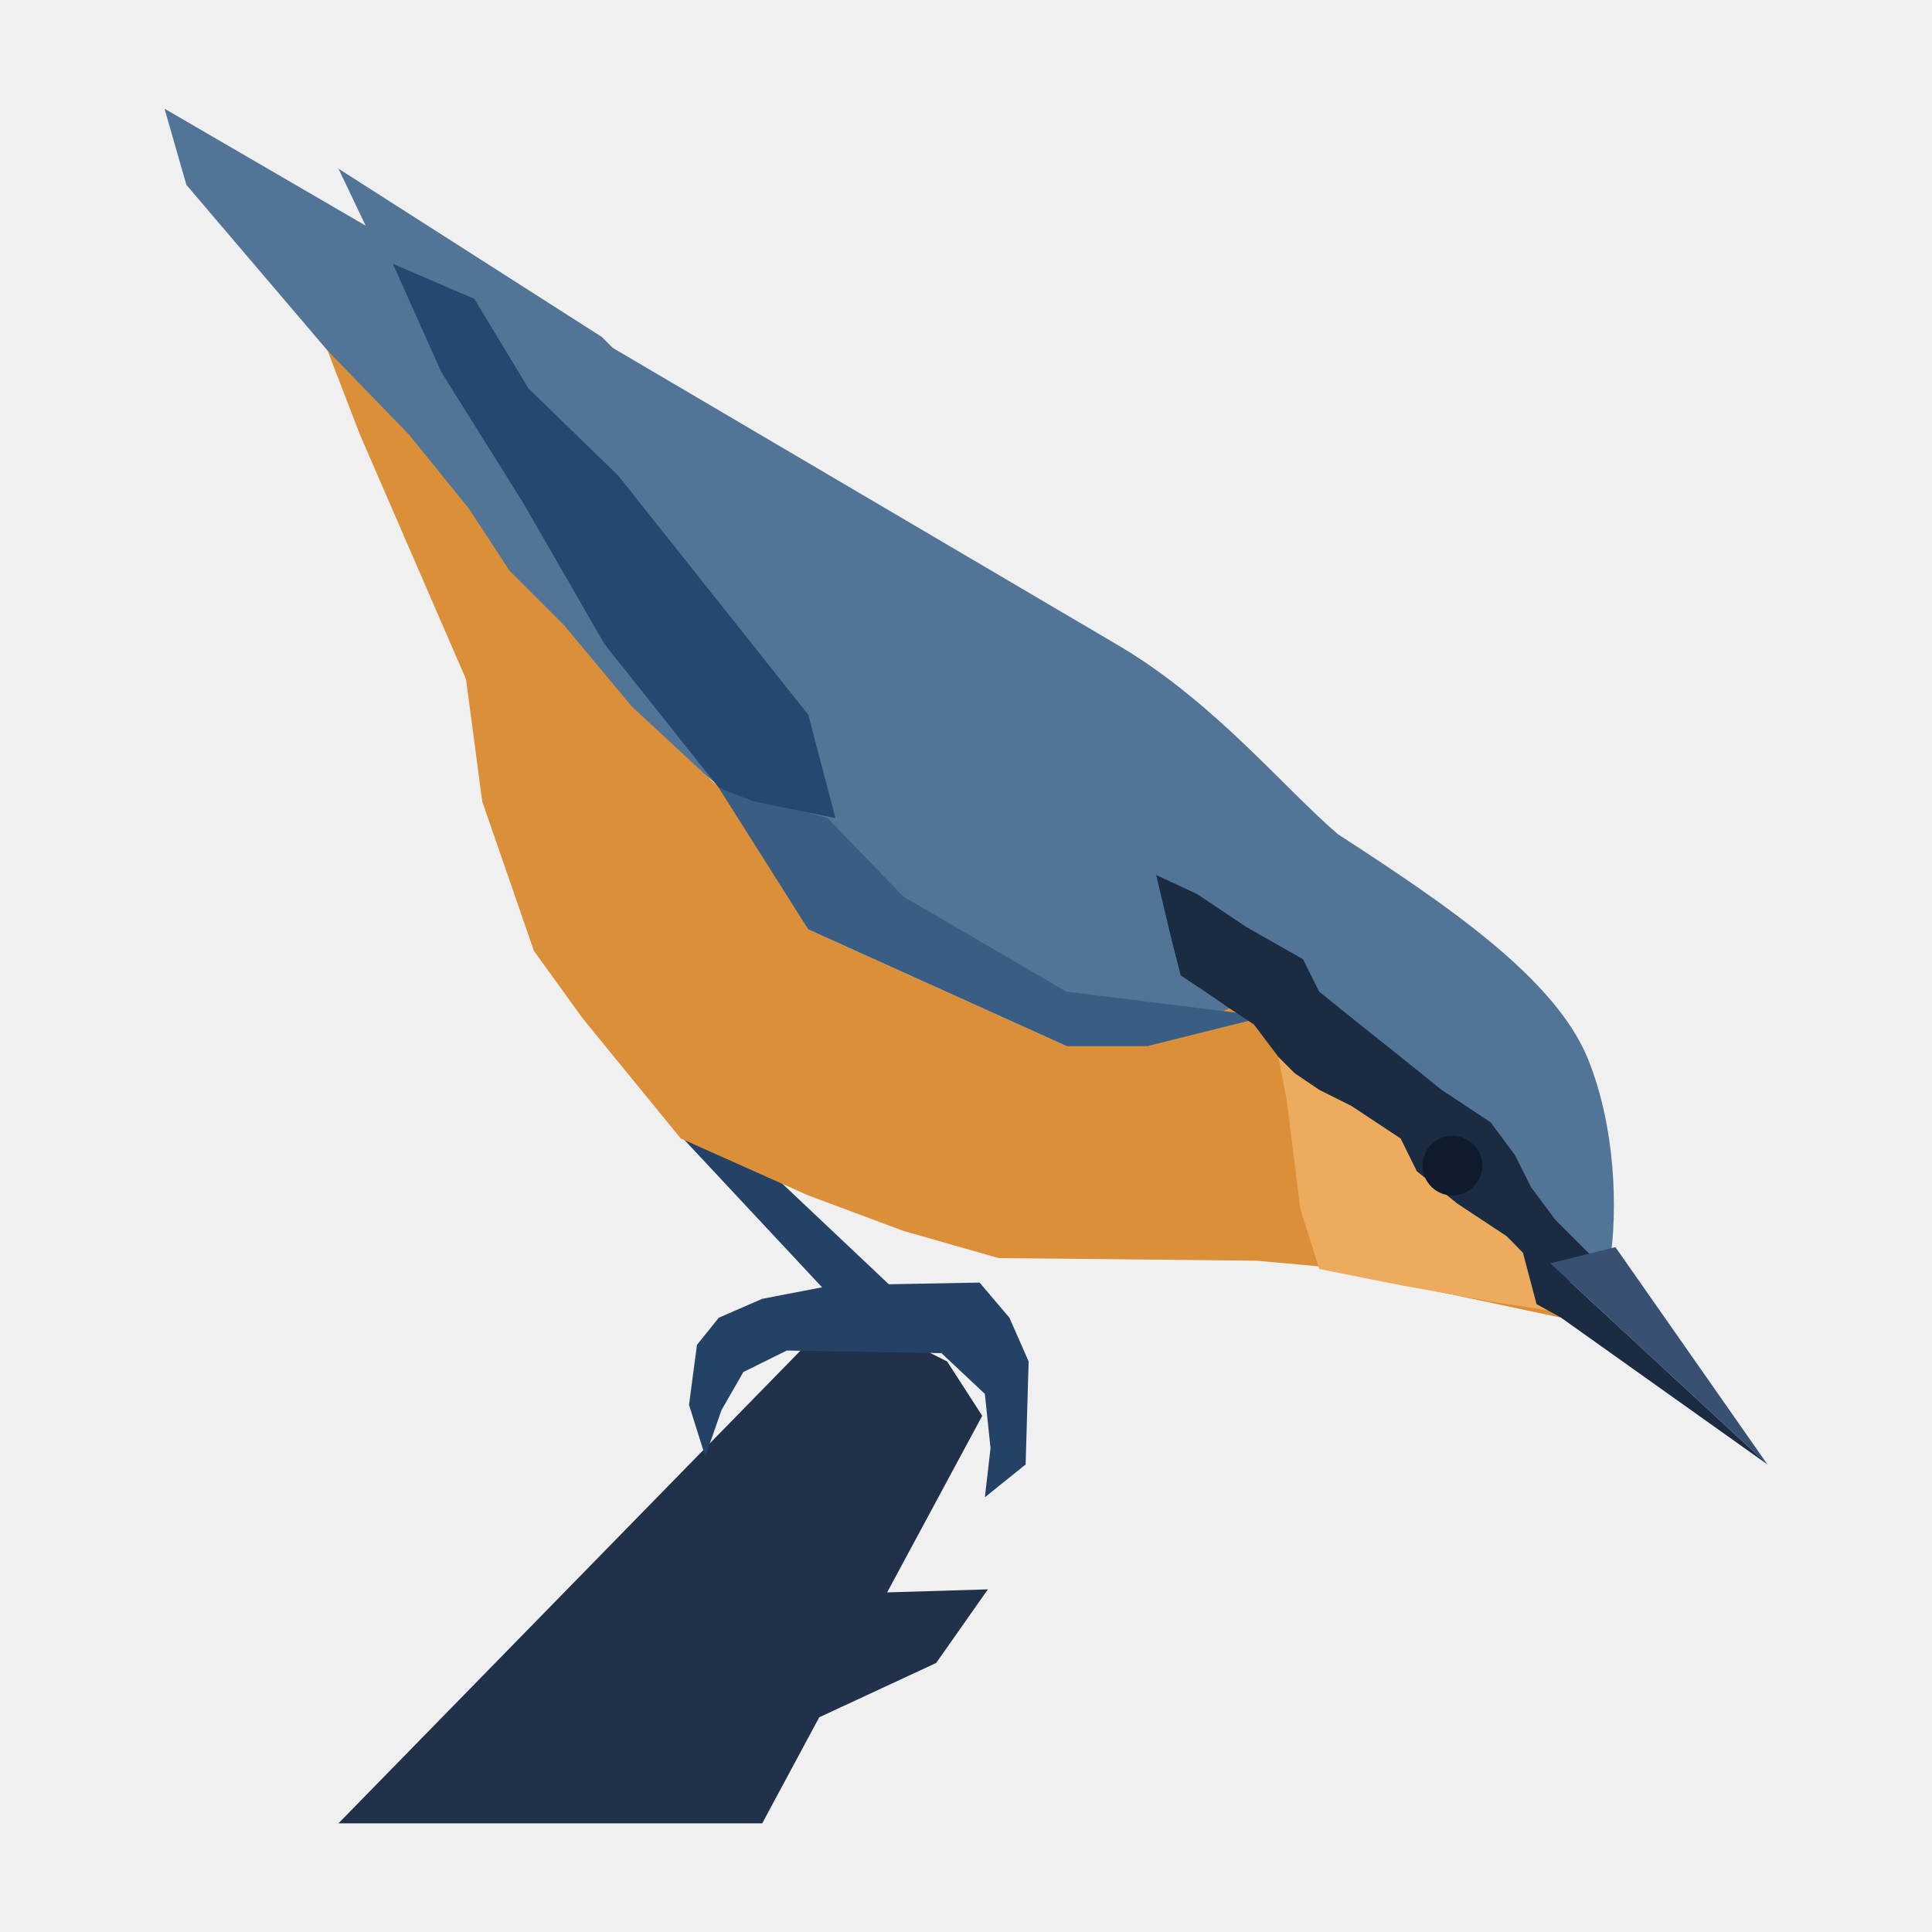
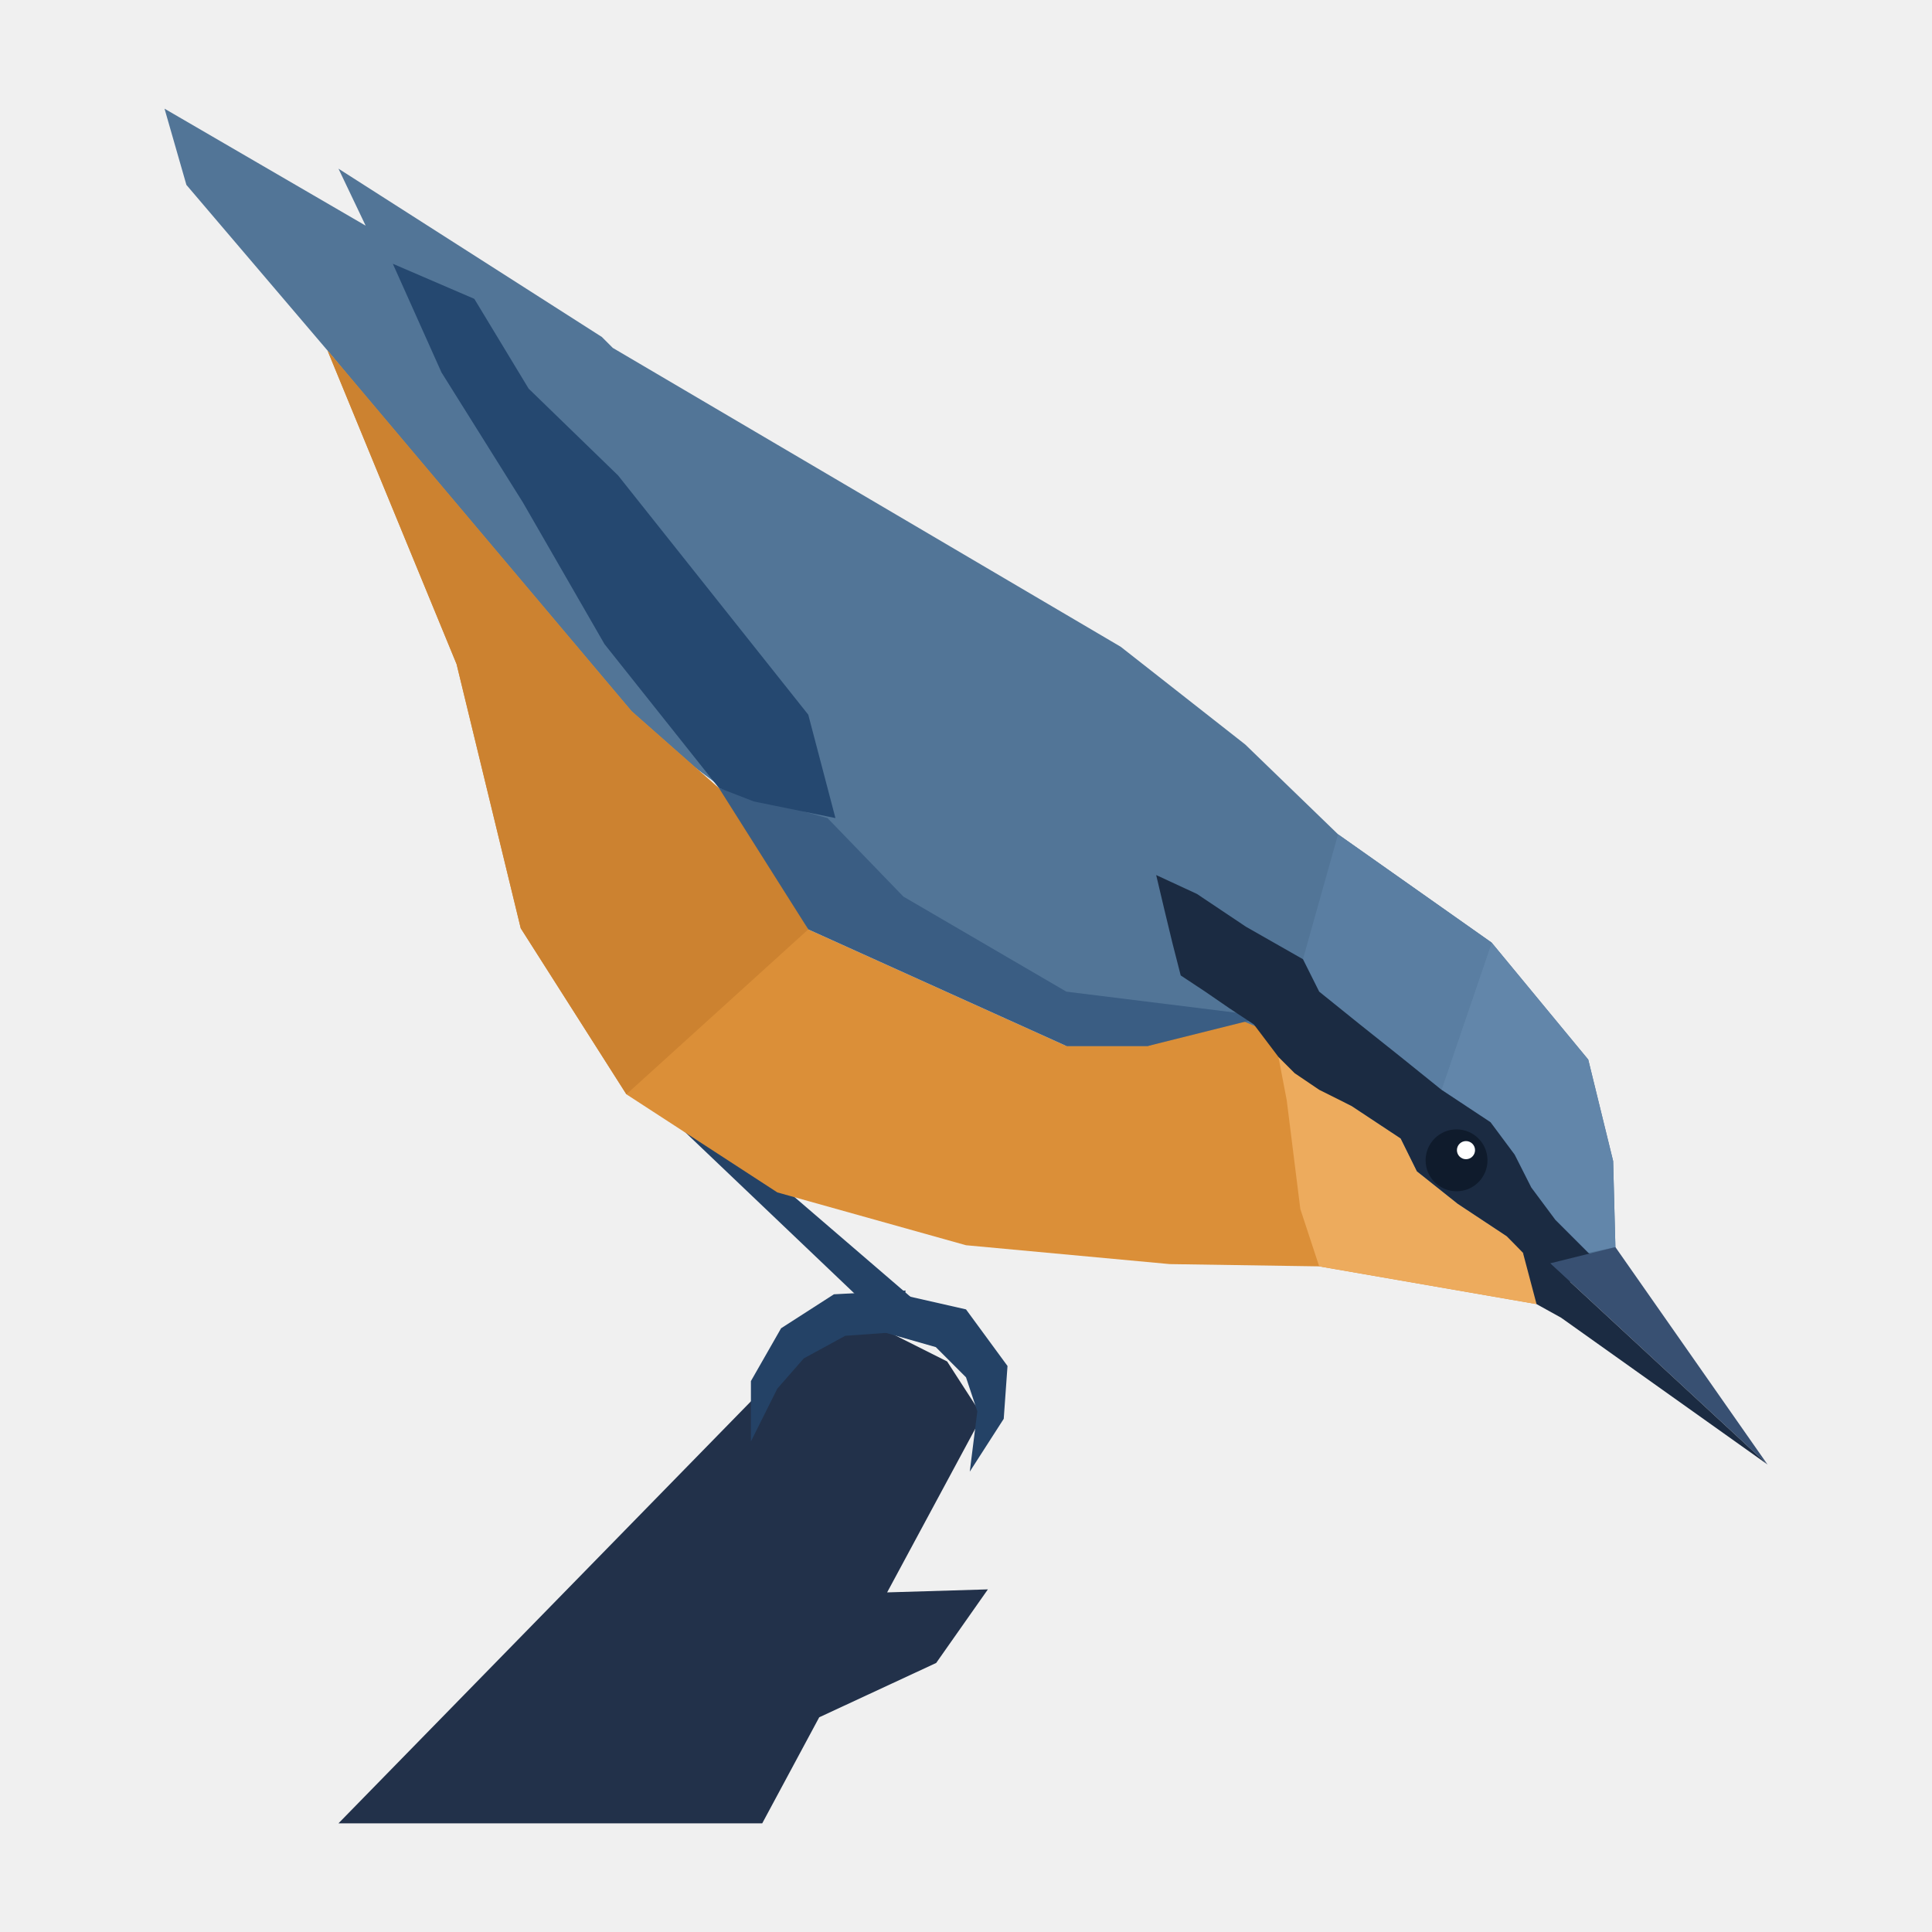
<svg xmlns="http://www.w3.org/2000/svg" viewBox="0 0 512 512" width="512" height="512">
  <g id="perch">
    <polygon fill="#22314a" points="89.7,483.2 202,483.2 217.1,455.1 248.1,440.7 261.8,421.2 235.1,422 260.3,375.2 251,360.8 233.7,352.1 215,355" />
  </g>
  <g id="legs">
-     <polygon fill="#244266" points="179.7,300.3 197.7,304.6 237.3,342 220.7,344.2" />
-     <polygon fill="#244266" points="202,344.2 220.7,340.6 259.6,339.9 267.5,349.2 272.6,360.8 271.8,388.1 261,396.8 262.5,383.8 261,369.4 249.5,358.6 208.5,357.9 197,363.6 191.2,373.7 186.9,386 182.6,372.3 184.7,356.4 190.5,349.2" />
+     <polygon fill="#244266" points="181,299.5 194,303 244,346 234,350" />
+     <polygon fill="#244266" points="234,342 256,347 267,362 266,376 257,390 259,374 256,365 248,357 234,353" />
+     <polygon fill="#244266" points="240,342 221,343 207,352 199,366 199,382 206,368 213,360 224,354 238,353" />
  </g>
  <g id="body">
-     <path fill="#527597" d="M 43.6,28.8 L 96.9,59.8 L 89.7,44.7 L 159.5,89.3 L 162.4,92.2 L 297,171.4 C 322.2,186.5 340.2,208.8 354.6,221.1 C 383.4,239.8 412.2,259.2 420.9,280.8 C 428.1,298.8 428.8,320.4 426.6,334.8 L 403.6,332 L 282.6,277.2 L 167.4,190.8 L 86.8,92.9 L 49.4,49 Z" />
-     <polygon fill="#db8f38" points="86.8,92.9 108.4,115.2 124.2,134.7 135,151.2 149.4,165.6 167.4,187.2 196.2,213.9 214.2,246.3 282.6,277.2 304.2,277.2 325.8,267.2 340.2,275.1 413.7,349.2 349.6,335.6 333,334.1 264.6,333.4 239.4,326.2 214.2,316.8 180.4,301.7 154.5,270 141.5,252 127.8,212.4 123.5,180 95.4,115.2" />
+     <path fill="#527597" d="M 43.6,28.8 L 96.9,59.8 L 89.7,44.7 L 159.5,89.3 L 162.4,92.2 L 297,171.4 L 330,197.3 L 354.6,221.1 L 395.3,249.8 L 420.9,280.8 L 427.5,307.7 L 428.1,330.5 L 426.6,335.6 L 403.6,332 L 282.6,277.2 L 167.4,190.8 L 86.8,92.9 L 49.4,49 Z" />
+     <polygon fill="#db8f38" points="86.8,92.9 167.4,188.5 196.2,213.9 214.2,246.3 282.6,277.2 304.2,277.2 327,269.6 340.2,275.1 407.2,345.6 349.6,335.6 310,335 256,330 206,316 166,290 138,246 121,176" />
+     <polygon fill="#cc8230" points="86.8,92.9 167.4,188.5 196.2,213.9 214.2,246.3 166,290 138,246 121,176" />
  </g>
  <g id="wing">
    <polygon fill="#3a5d83" points="190.5,208.8 219.3,216.8 239.4,237.6 282.6,262.8 329.4,268.6 333,270 304.2,277.2 282.6,277.2 214.2,246.3" />
    <polygon fill="#254870" points="104.1,69.9 125.7,79.2 140.1,103 163.8,126 214.2,189.4 221.4,216.8 199.8,212.4 190.5,208.8 160.2,170.7 138.6,133.2 117,98.7" />
  </g>
  <g id="head">
-     <polygon fill="#edab5d" points="338.8,280.1 343.1,284.4 349.6,288.8 358.2,293.1 371.2,301.7 375.5,310.4 386.3,319 399.3,327.6 408.6,336.3 413.7,347.8 395,344.9 371.2,340.6 349.6,336.3 344.6,320.4 341,291.6" />
+     <polygon fill="#5a7ea2" points="354.6,221.1 395.3,249.8 382,288.8 371.2,280.1 360.4,271.5 349.6,262.8 345.3,254.2" />
+     <polygon fill="#6286aa" points="395.3,249.8 420.9,280.8 427.5,307.7 428.1,330.5 420.9,332 412.2,323.3 405.8,314.7 401.4,306 395,297.4 382,288.8" />
+     <polygon fill="#edab5d" points="338.8,280.1 343.1,284.4 349.6,288.8 358.2,293.1 371.2,301.7 375.5,310.4 386.3,319 399.3,327.6 408.6,336.3 407.2,345.6 349.6,335.6 344.6,320.4 341,291.6" />
    <polygon fill="#1b2b42" points="306.4,231.9 317.2,236.9 330.2,245.6 345.3,254.2 349.6,262.8 360.4,271.5 371.2,280.1 382,288.8 395,297.4 401.4,306 405.8,314.7 412.2,323.3 420.9,332 426.6,335.6 413.7,340.6 403.6,332 399.3,327.6 386.3,319 375.5,310.4 371.2,301.7 358.2,293.1 349.6,288.8 343.1,284.4 338.8,280.1 332.3,271.5 325.8,267.2 319.4,262.8 312.9,258.5 310.7,249.9 308.6,241.2" />
-     <circle fill="#0f1b2c" cx="384.9" cy="308.9" r="7.9" />
+     <circle fill="#0f1b2c" cx="386" cy="307.5" r="8.2" />
+     <circle fill="#ffffff" cx="388.5" cy="304.8" r="2.4" />
  </g>
  <g id="beak">
    <polygon fill="#385072" points="410.8,334.8 428.1,330.5 468.4,388.1" />
    <polygon fill="#1b2b42" points="403.6,332 410.8,334.8 468.4,388.1 413.7,349.2 407.2,345.6" />
  </g>
</svg>
